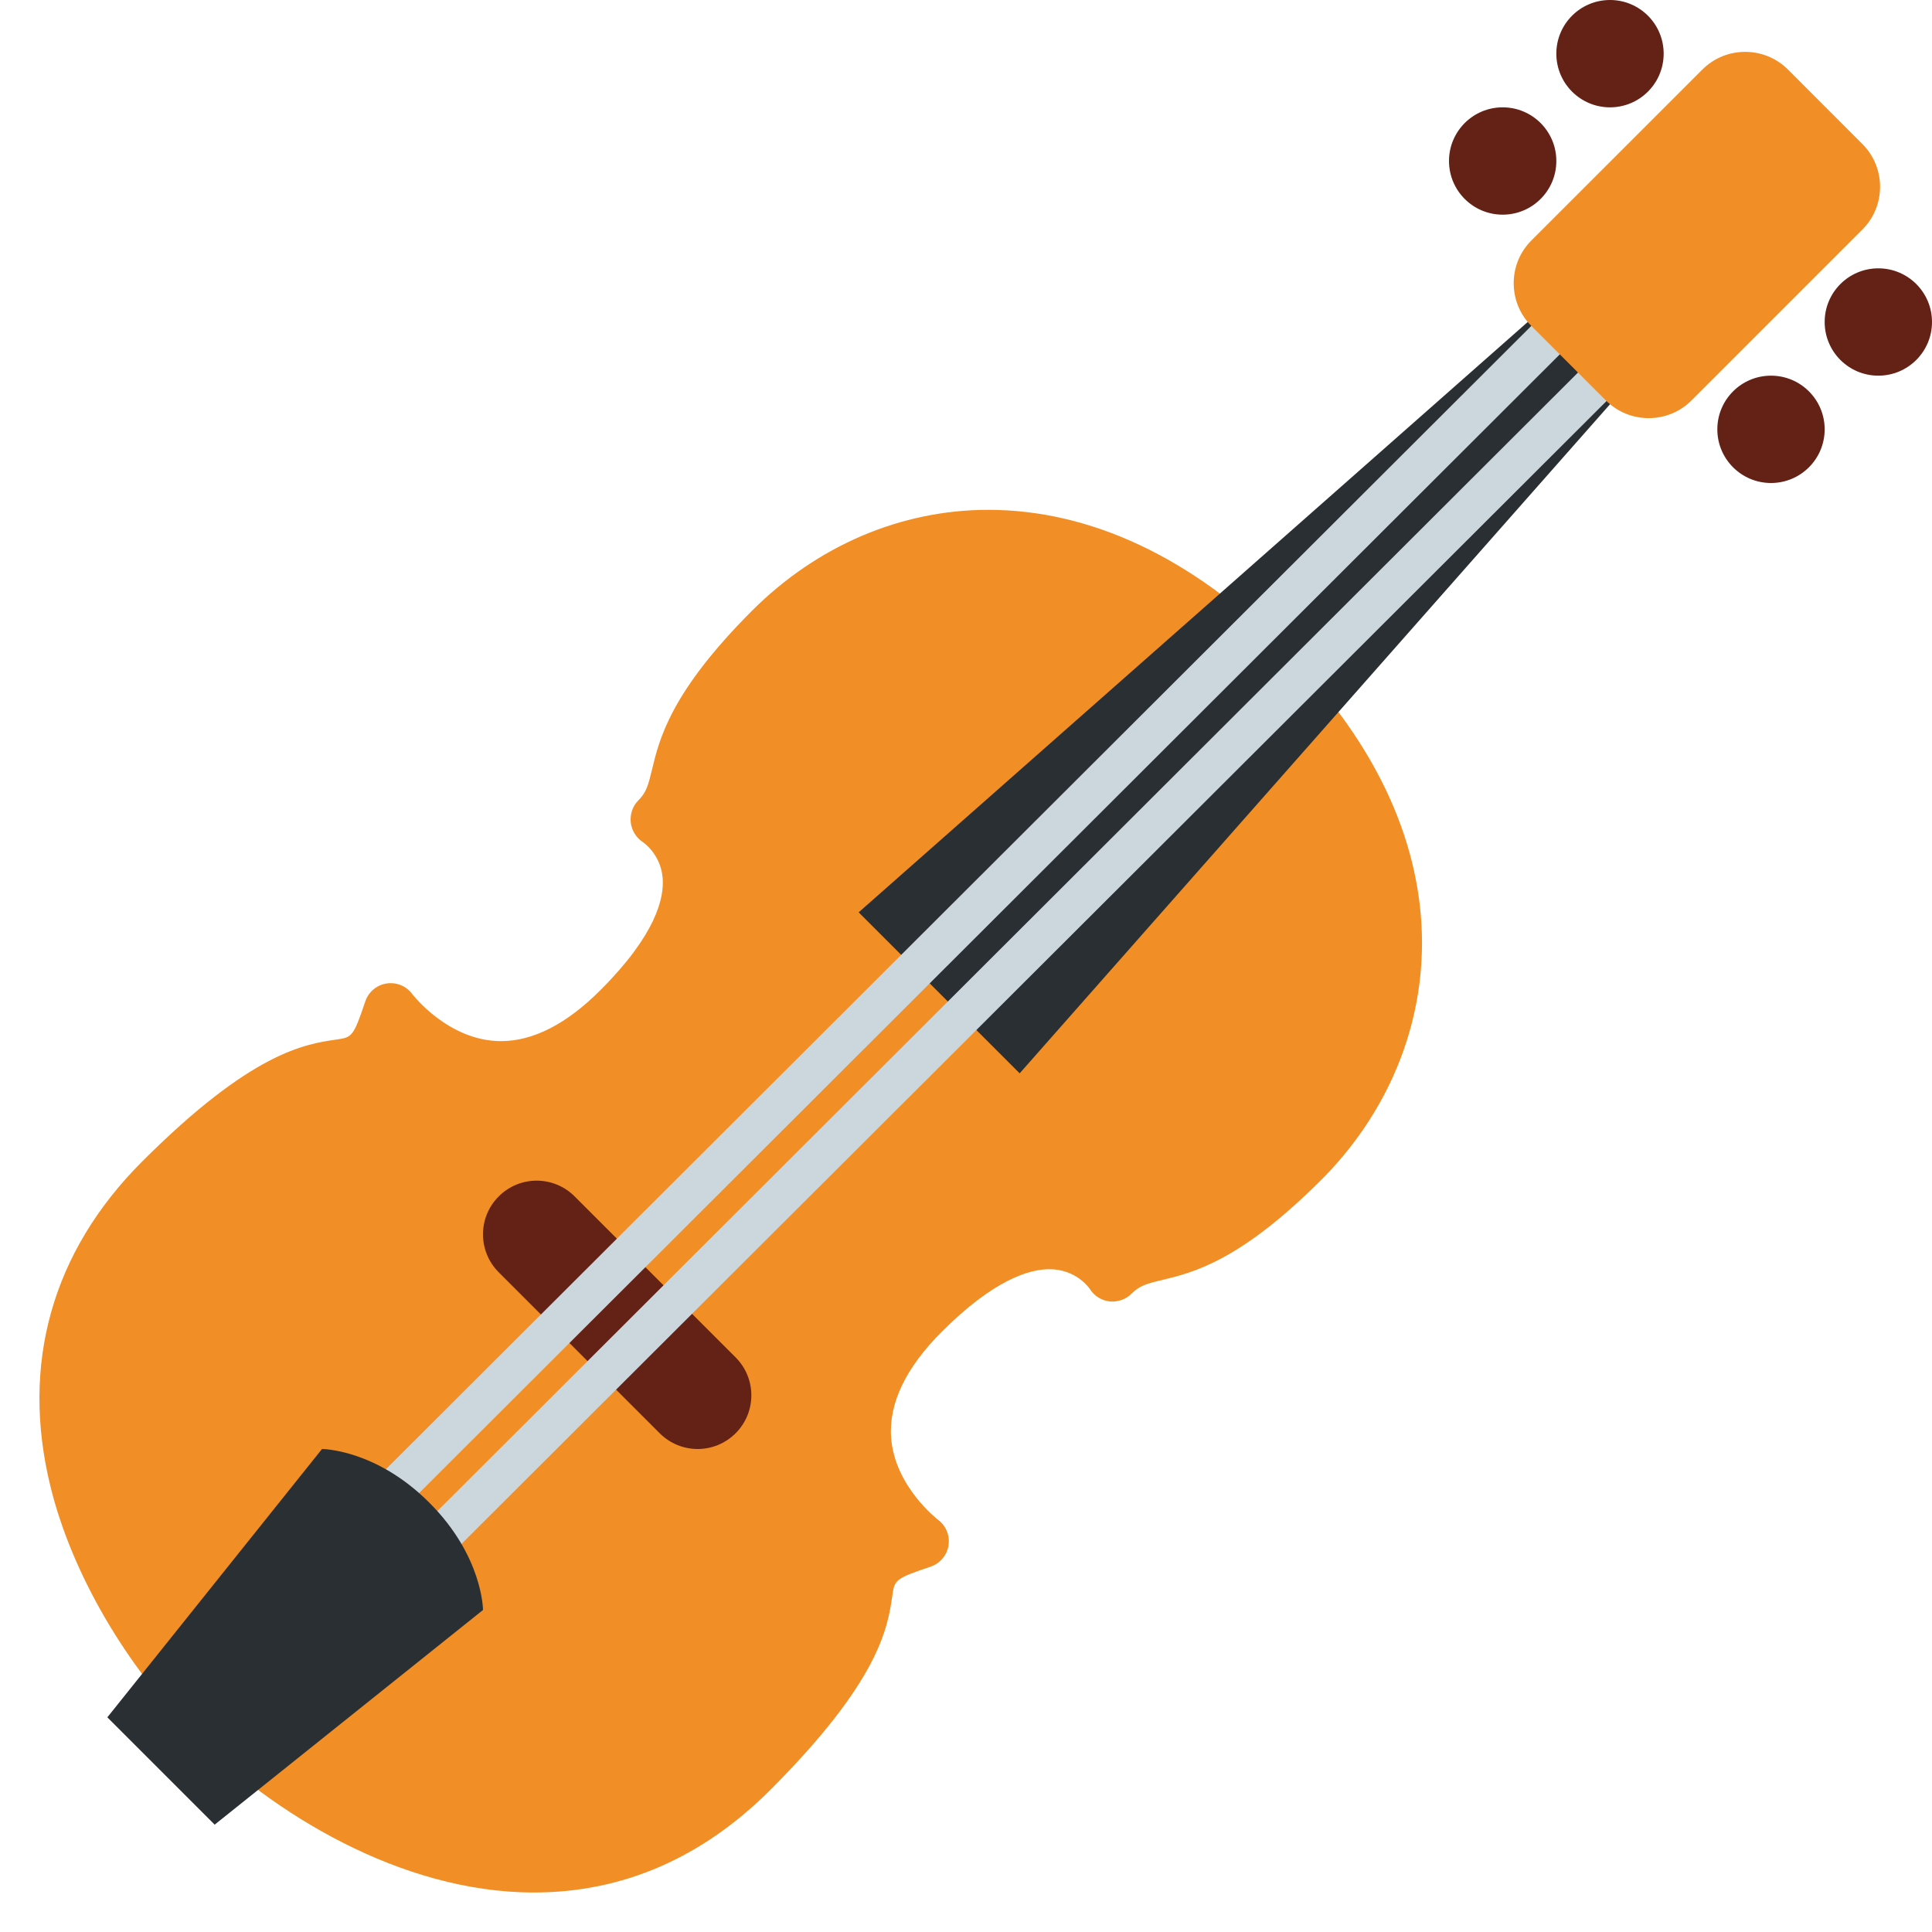
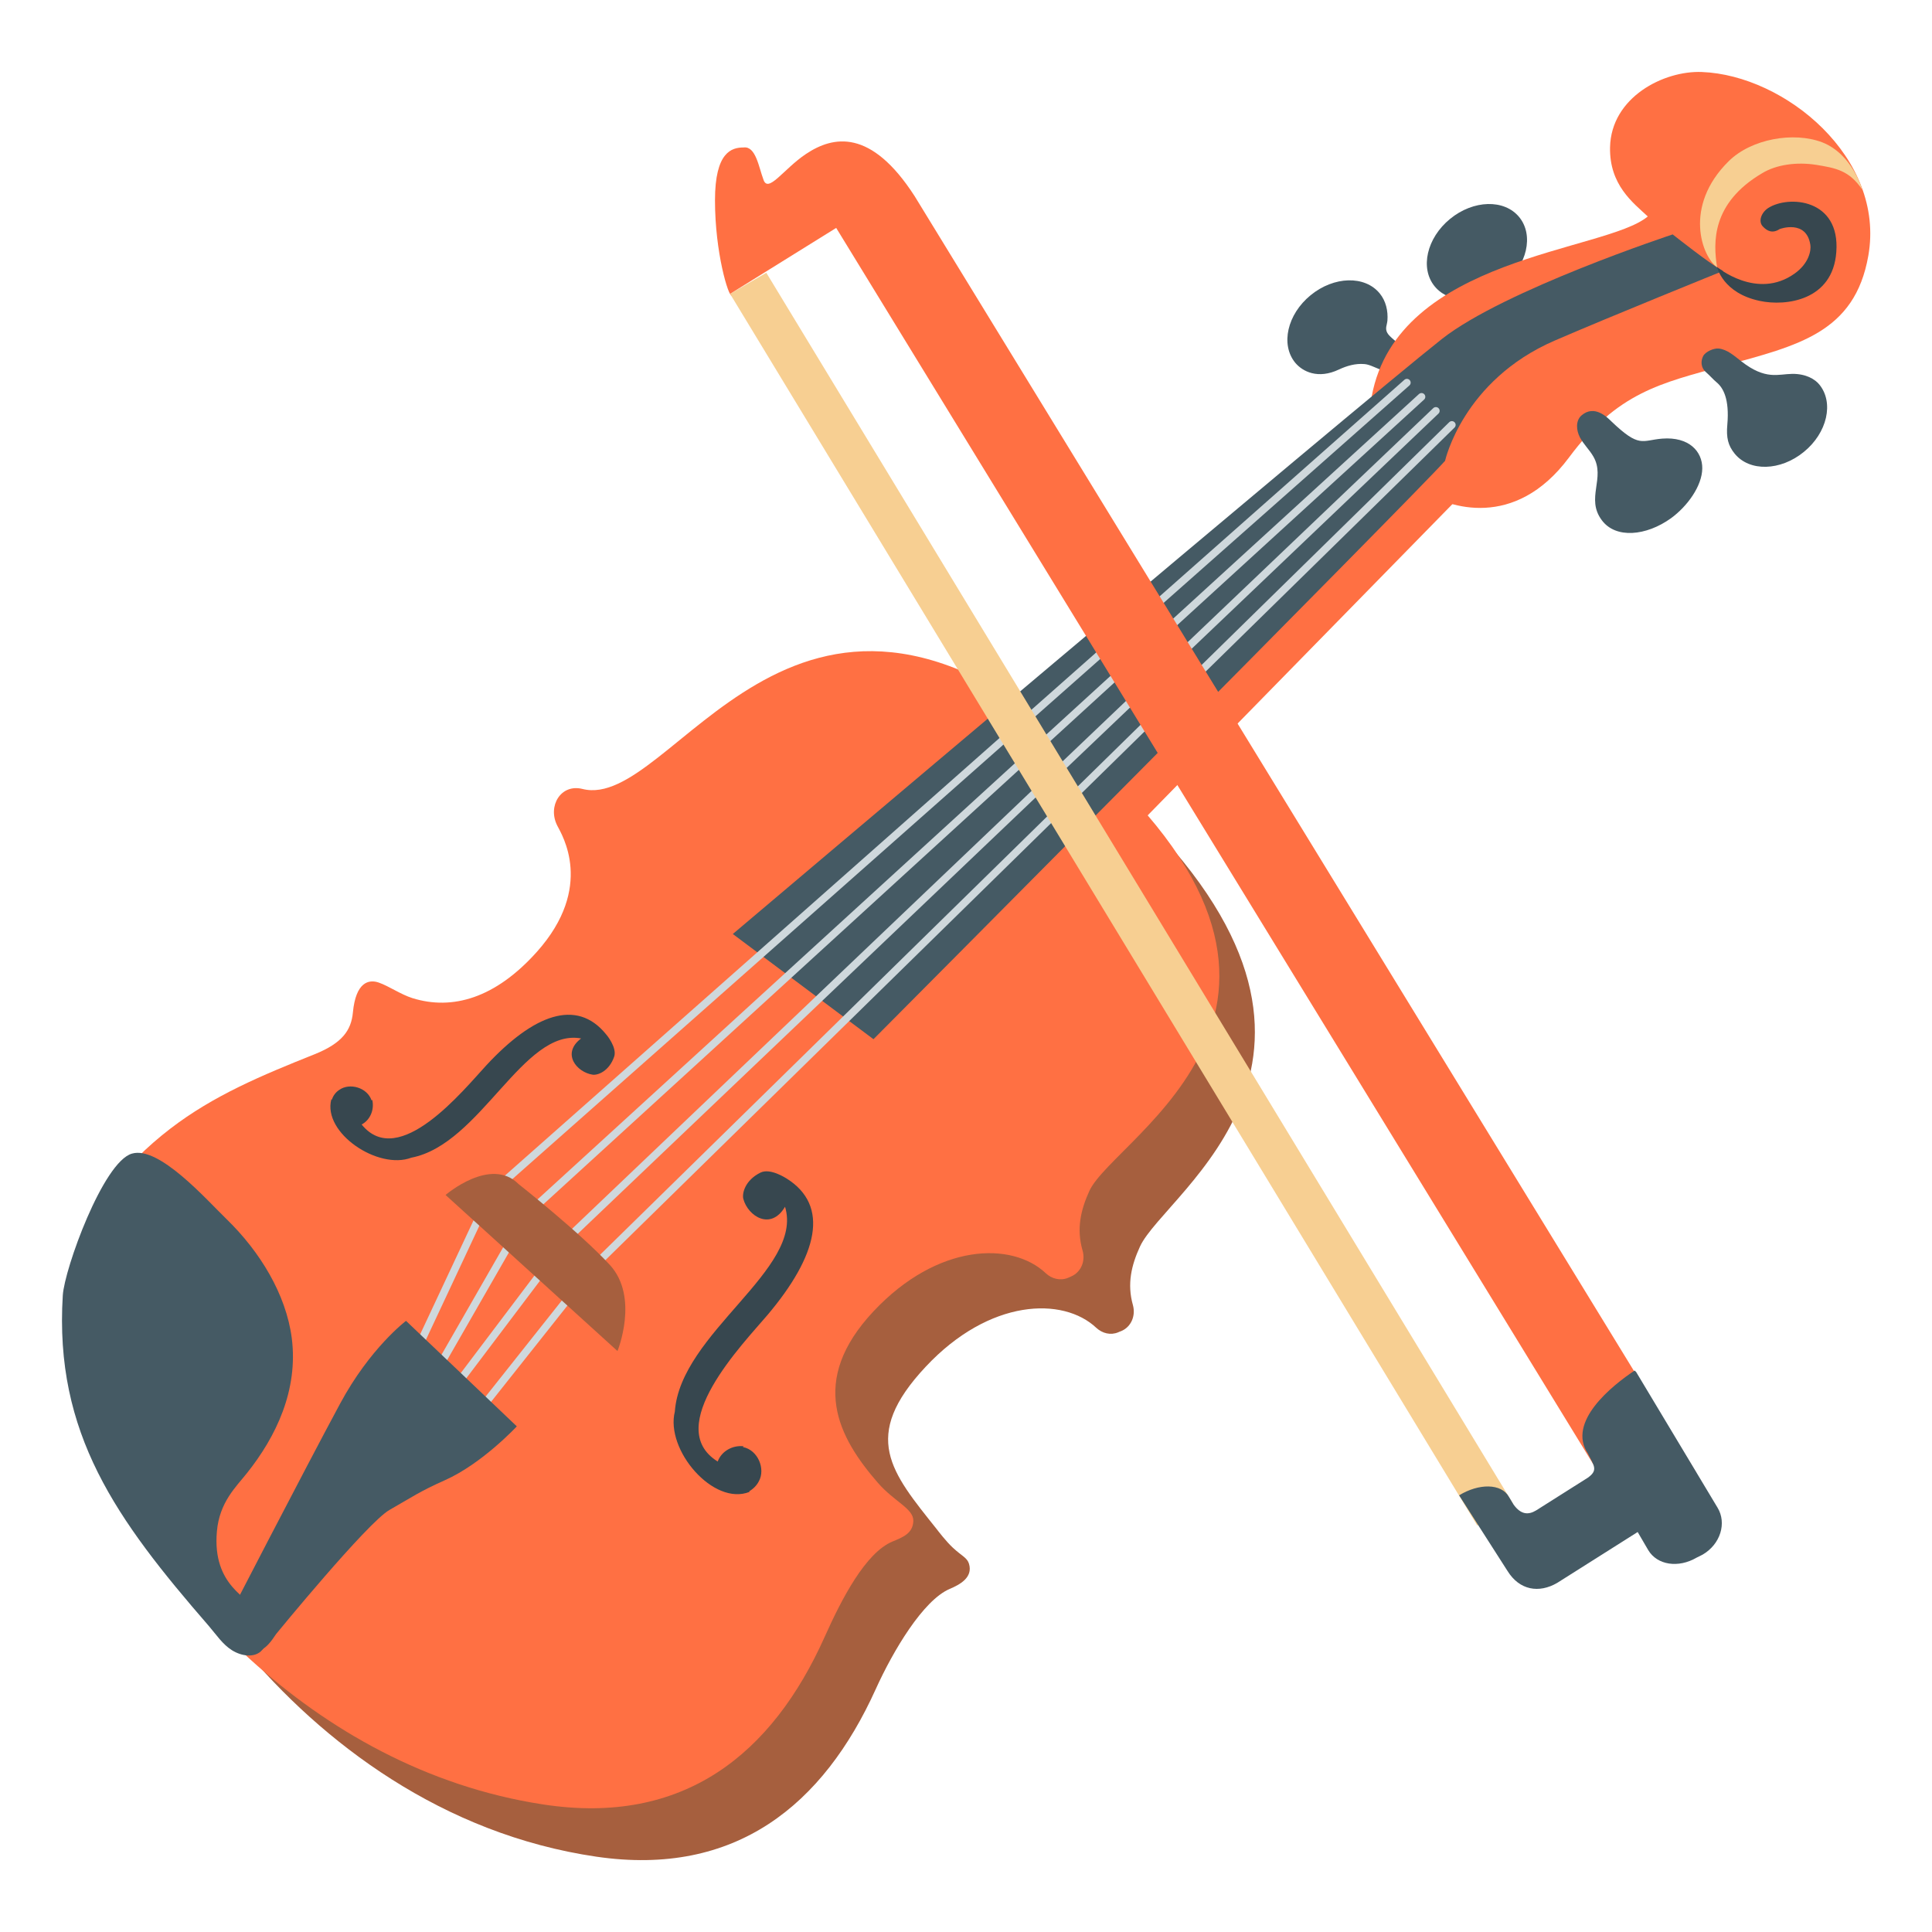
- <svg xmlns="http://www.w3.org/2000/svg" viewBox="0 0 36 36">
-   <path fill="#F18F26" d="M23.912 12.087C22.219 10.394 20.318 9.5 18.415 9.5c-1.626 0-3.189.667-4.402 1.88-1.519 1.519-1.727 2.39-1.865 2.966-.071.295-.106.421-.255.57-.106.106-.155.256-.14.406.015.149.1.286.225.369.013.009.324.22.368.651.039.394-.13 1.08-1.16 2.11-.629.629-1.252.948-1.85.948-.981 0-1.649-.87-1.654-.877-.11-.15-.295-.226-.48-.197-.185.029-.337.159-.396.335-.221.663-.251.668-.535.709-.59.086-1.578.229-3.624 2.275C.972 23.32.381 25.412.939 27.693c.395 1.617 1.408 3.358 2.708 4.659 1.408 1.408 3.802 2.912 6.301 2.912 1.654 0 3.137-.643 4.406-1.912 2.045-2.046 2.189-3.033 2.274-3.624.042-.284.046-.313.71-.534.177-.06.307-.212.336-.396.029-.184-.046-.369-.196-.48-.008-.006-.805-.619-.873-1.527-.047-.638.27-1.302.944-1.976.963-.963 1.622-1.165 2.005-1.165.504 0 .746.357.752.366.08.13.216.216.368.234.142.016.303-.035.411-.144.149-.149.275-.185.57-.255.576-.139 1.446-.348 2.965-1.866 2.286-2.286 2.955-6.234-.708-9.898z" />
-   <path fill="#292F33" d="M34 3L19 20l-3-3L33 2z" />
-   <path fill="#642116" d="M13 27c-.256 0-.512-.098-.707-.293l-3-3c-.391-.391-.391-1.023 0-1.414s1.023-.391 1.414 0l3 3c.391.391.391 1.023 0 1.414-.196.195-.452.293-.707.293z" />
-   <path fill="#CCD6DD" d="M4.628 29.935L28.8 5.807l.53.531L5.16 30.466zm.869.869L29.67 6.676l.531.532L6.028 31.335z" />
-   <path fill="#F18F26" d="M34.704 2.685c.438.438.438 1.155-.001 1.592l-3.186 3.186c-.438.438-1.155.438-1.593-.001l-1.39-1.389c-.438-.438-.438-1.155.001-1.592l3.187-3.186c.438-.438 1.155-.438 1.593 0l1.389 1.39z" />
-   <path fill="#292F33" d="M2 32l4-5s1 0 2 1 1 2 1 2l-5 4-2-2z" />
-   <circle fill="#642116" cx="33" cy="8" r="1" />
-   <circle fill="#642116" cx="35" cy="6" r="1" />
-   <circle fill="#642116" cx="28" cy="3" r="1" />
-   <circle fill="#642116" cx="30" cy="1" r="1" />
+ <svg xmlns="http://www.w3.org/2000/svg" version="1.1" id="Layer_2_00000167374320627316968580000015076691961420144563_" x="0px" y="0px" viewBox="0 0 128 128" style="enable-background:new 0 0 128 128;" xml:space="preserve">
+   <g>
+     <path style="fill:#455A64;" d="M90.38,24.12c-0.58-0.05-1.16,0.12-1.67,0.36c-1.39,0.66-2.41,0.14-2.9-0.45   c-0.98-1.2-0.53-3.2,1.02-4.47c1.55-1.27,3.6-1.32,4.58-0.12c0.41,0.5,0.56,1.16,0.51,1.8c-0.03,0.31-0.17,0.51-0.01,0.81   c0.14,0.26,0.61,0.59,1.25,1.13c0.27,0.23-0.65,1.78-0.97,1.64C90.81,24.19,90.63,24.14,90.38,24.12z" />
+     <ellipse transform="matrix(0.7738 -0.6335 0.6335 0.7738 11.5675 65.758)" style="fill:#455A64;" cx="97.85" cy="16.68" rx="3.62" ry="2.81" />
+     <path style="fill:#A65F3E;" d="M74.92,53.32c-0.3-0.29-0.59-0.54-0.89-0.81l-58.02,56.55c5.35,6.43,13.33,12.46,23.5,13.95   c9.23,1.35,15.04-3.43,18.51-11.1c1.15-2.54,3.14-5.89,4.9-6.64c0.66-0.28,1.55-0.75,1.28-1.66c-0.12-0.41-0.48-0.52-1.07-1.07   c-0.47-0.44-0.96-1.09-1.07-1.23c-3.01-3.78-5.08-6.12-0.73-10.76c4.24-4.53,9.11-4.64,11.3-2.58c0.4,0.37,0.95,0.51,1.45,0.3   c0.07-0.03,0.13-0.06,0.2-0.08c0.67-0.28,0.97-1.02,0.78-1.72c-0.4-1.41-0.1-2.65,0.47-3.89C77.22,78.92,92.14,69.97,74.92,53.32   L74.92,53.32z" />
+     <line style="fill:none;stroke:#FF7043;stroke-width:2.517;stroke-miterlimit:10;" x1="100.22" y1="27.52" x2="70.37" y2="58.01" />
+     <path style="fill:#FF7043;" d="M71.32,49.37c-18.88-16.17-26.71,4.43-32.73,2.9c-1.43-0.36-2.33,1.13-1.67,2.43   c0.31,0.61,2.48,4.06-1.34,8.35c-2.76,3.09-5.61,3.9-8.25,3.08c-0.79-0.25-1.55-0.79-2.23-1.03c-0.68-0.24-1.53-0.02-1.72,1.98   c-0.11,1.18-0.71,2.03-2.52,2.76c-3.53,1.41-6.7,2.73-9.58,4.94c-6.19,4.76-9.3,11.94-5.37,20.74s14.5,21.65,30.08,24.03   c9.34,1.43,15.18-3.37,18.64-11.09c1.14-2.55,2.72-5.59,4.5-6.33c0.67-0.28,1.36-0.53,1.38-1.37c0.02-0.81-1.26-1.27-2.34-2.51   c-2.63-3.02-4.63-6.75-0.3-11.37c4.26-4.54,9.18-4.63,11.41-2.53c0.4,0.38,0.97,0.52,1.48,0.31c0.06-0.03,0.12-0.05,0.18-0.08   c0.68-0.28,0.99-1.03,0.78-1.74c-0.41-1.43-0.12-2.67,0.45-3.93C73.82,75.25,91.22,66.41,71.32,49.37z" />
+     <path style="fill:#455A64;" d="M15.02,80.78c2.2,2.14,3.93,4.96,4.31,7.87c0.44,3.45-1.04,6.53-2.97,8.95   c-0.72,0.91-1.82,1.92-1.99,3.86c-0.32,3.61,2.13,4.41,2.7,5.27s0.86,2.08,0.22,2.67c-0.47,0.43-1.28,0.33-1.91-0.06   s-1.06-1.05-1.55-1.62c-6.12-7.05-10.24-12.74-9.67-21.9c0.11-1.75,2.67-8.84,4.58-9.39C10.53,75.9,13.66,79.46,15.02,80.78   L15.02,80.78z" />
+     <line style="fill:none;stroke:#CFD8DC;stroke-width:0.5;stroke-miterlimit:10;" x1="32.48" y1="79.08" x2="27.79" y2="89.09" />
+     <line style="fill:none;stroke:#CFD8DC;stroke-width:0.5;stroke-miterlimit:10;" x1="34.85" y1="80.5" x2="29.22" y2="90.31" />
+     <line style="fill:none;stroke:#CFD8DC;stroke-width:0.5;stroke-miterlimit:10;" x1="37.54" y1="82.1" x2="30.5" y2="91.42" />
+     <line style="fill:none;stroke:#CFD8DC;stroke-width:0.5;stroke-miterlimit:10;" x1="39.35" y1="83.88" x2="32.1" y2="93.02" />
+     <path style="fill:#FF7043;" d="M103.95,30.31c3.22-4.33,6.08-4.92,10.29-6.08c4.88-1.34,8.64-2.18,9.54-7.28   c1.15-6.49-5.52-11.97-11.03-12.18c-2.52-0.1-6.01,1.67-6.08,4.99c-0.05,2.49,1.52,3.67,2.5,4.58c-2.8,2.36-16.57,2.63-18.29,11.92   c-0.84,4.53-0.07,4.11,3.56,6.38C95.92,33.56,100.33,35.17,103.95,30.31z" />
+     <path style="fill:#455A64;" d="M110.82,15.53c0,0,2.58,2.05,3.34,2.42c0,0-7.5,3.03-11.17,4.62c-6.08,2.64-7.25,7.96-7.25,7.96   c-1.87,2.12-37.87,38.32-37.87,38.32l-9.32-6.97c0,0,41.19-34.85,46.99-39.43C99.66,19.21,110.82,15.53,110.82,15.53z" />
+     <path style="fill:#37474F;" d="M116.61,19.94c-2.48-0.51-2.85-2.25-2.85-2.25s2.64,2.21,5.13,0.44c0.96-0.68,1.11-1.54,1.05-1.91   c-0.26-1.69-2.01-1.06-2.04-1.04c-0.46,0.3-0.82,0.14-1.12-0.19s-0.09-0.91,0.37-1.21c1.35-0.86,4.78-0.62,4.51,2.92   C121.43,19.92,118.31,20.3,116.61,19.94z" />
+     <path style="fill:#37474F;" d="M50.28,98.13c0.44-0.8-0.05-2.06-1.06-2.26l0.05-0.05c-0.75-0.09-1.48,0.34-1.72,1.01   c-3.69-2.29,1.68-7.8,3.3-9.71c3.31-3.92,4.16-7.24,1.25-9.05c-0.01,0-1.07-0.71-1.72-0.38c-1.03,0.51-1.23,1.39-1.13,1.75   c0.31,1.14,1.82,2.11,2.76,0.51c1.27,4.14-6.93,8.35-7.3,13.57c-0.64,2.54,2.56,6.28,4.95,5.32l-0.02-0.04   C49.91,98.64,50.14,98.41,50.28,98.13z" />
+     <path style="fill:#37474F;" d="M22.49,72.2c0.67-0.47,1.84-0.16,2.13,0.71l0.04-0.05c0.16,0.66-0.14,1.35-0.7,1.64   c2.46,3.05,6.76-2.3,8.27-3.93c3.11-3.35,5.97-4.45,7.92-2.05c0.01,0,0.75,0.88,0.54,1.49c-0.34,0.97-1.09,1.24-1.43,1.19   c-1.05-0.16-2.08-1.4-0.76-2.4c-3.83-0.71-6.65,7.02-11.25,7.9c-2.19,0.83-5.88-1.63-5.3-3.86l0.04,0.01   C22.07,72.59,22.25,72.35,22.49,72.2L22.49,72.2z" />
+     <path style="fill:#F7CF92;" d="M123.38,12.57c-0.86-1.29-1.78-1.44-3.06-1.65c-1.28-0.2-2.63-0.02-3.58,0.56   c-3.35,1.98-3.24,4.59-2.98,6.22c-0.98-0.66-2.27-4.02,0.77-7.02c1.51-1.49,4.31-1.97,6.2-1.25   C122.74,10.22,123.38,12.57,123.38,12.57z" />
+     <path style="fill:#455A64;" d="M34.24,94.5c0,0-2.29,2.47-4.77,3.57c-1.66,0.74-2.2,1.13-3.67,1.97s-7.5,8.21-7.5,8.21   c-0.33,0.49-0.67,1-1.28,1.19s-2.22-1.66-2.22-1.66S20.18,97.36,22.53,93c1.99-3.7,4.37-5.49,4.37-5.49S34.24,94.5,34.24,94.5z" />
+     <line style="fill:none;stroke:#CFD8DC;stroke-width:0.5;stroke-linecap:round;stroke-miterlimit:10;" x1="32.48" y1="79.08" x2="93.21" y2="25.35" />
+     <line style="fill:none;stroke:#CFD8DC;stroke-width:0.5;stroke-linecap:round;stroke-miterlimit:10;" x1="34.85" y1="80.5" x2="94.18" y2="26.29" />
+     <line style="fill:none;stroke:#CFD8DC;stroke-width:0.5;stroke-linecap:round;stroke-miterlimit:10;" x1="37.54" y1="82.1" x2="95.13" y2="27.22" />
+     <line style="fill:none;stroke:#CFD8DC;stroke-width:0.5;stroke-linecap:round;stroke-miterlimit:10;" x1="39.35" y1="83.88" x2="96.19" y2="28.15" />
+     <path style="fill:#A65F3E;" d="M40.91,89.51L29.52,79.17c0,0,2.99-2.58,4.84-0.72c0,0,4.07,3.21,6.04,5.35S40.91,89.51,40.91,89.51   z" />
+     <path style="fill:#455A64;" d="M110.7,34.34c-1.63,1.17-3.66,1.37-4.58,0.12c-1.08-1.45,0.27-2.8-0.56-4.22   c-0.26-0.45-0.65-0.81-0.89-1.27s-0.29-1.09,0.1-1.44c0.87-0.76,1.73,0.14,1.99,0.39c1.87,1.79,2.01,1.25,3.36,1.14   c1.79-0.14,2.67,0.86,2.66,1.97C112.77,32.19,111.8,33.54,110.7,34.34z" />
+     <path style="fill:#455A64;" d="M119.51,29.94c-1.55,1.27-3.6,1.32-4.58,0.12c-0.44-0.54-0.57-1.06-0.49-1.93   c0.15-1.7-0.28-2.44-0.7-2.79c-0.25-0.21-0.45-0.45-0.68-0.65c-0.42-0.35-0.37-0.81-0.22-1.1s0.7-0.53,1.02-0.5   c0.58,0.06,1.04,0.49,1.51,0.85c1.61,1.26,2.44,0.84,3.37,0.83s1.52,0.37,1.79,0.7C121.52,26.67,121.06,28.68,119.51,29.94z" />
+   </g>
+   <g>
+     <polygon style="fill:#F7CF92;" points="100.27,99.67 97.87,101.07 48.37,19.47 50.77,18.07  " />
+     <path style="fill:#FF7043;" d="M48.37,19.47l7.03-4.37l51.5,84.1l5.5-1.6L60.6,13c-2.9-4.5-5.4-4-7.2-2.8   c-1.5,1-2.53,2.67-2.83,1.67c-0.3-0.8-0.5-2.2-1.3-2.1c-0.8,0-1.9,0.3-1.9,3.5c0,3.5,0.9,6.4,1.1,6.3L48.37,19.47z" />
+     <path style="fill:#455A64;" d="M108.3,90.8c-1.5,1-4.5,3.4-3.1,5.5l0,0c0.4,0.8,0.7,1.1,0,1.6l-3.43,2.17c-0.5,0.3-1,0.3-1.5-0.4   l-0.3-0.5c-0.5-0.9-2-0.9-3.3-0.1l3.2,5c0.8,1.3,2.1,1.5,3.3,0.8l5.33-3.37l0.7,1.2c0.6,1,2,1.2,3.2,0.5l0.4-0.2   c1.2-0.7,1.6-2.1,1-3.1l-1.2-2l-4.2-7L108.3,90.8z" />
+   </g>
</svg>
